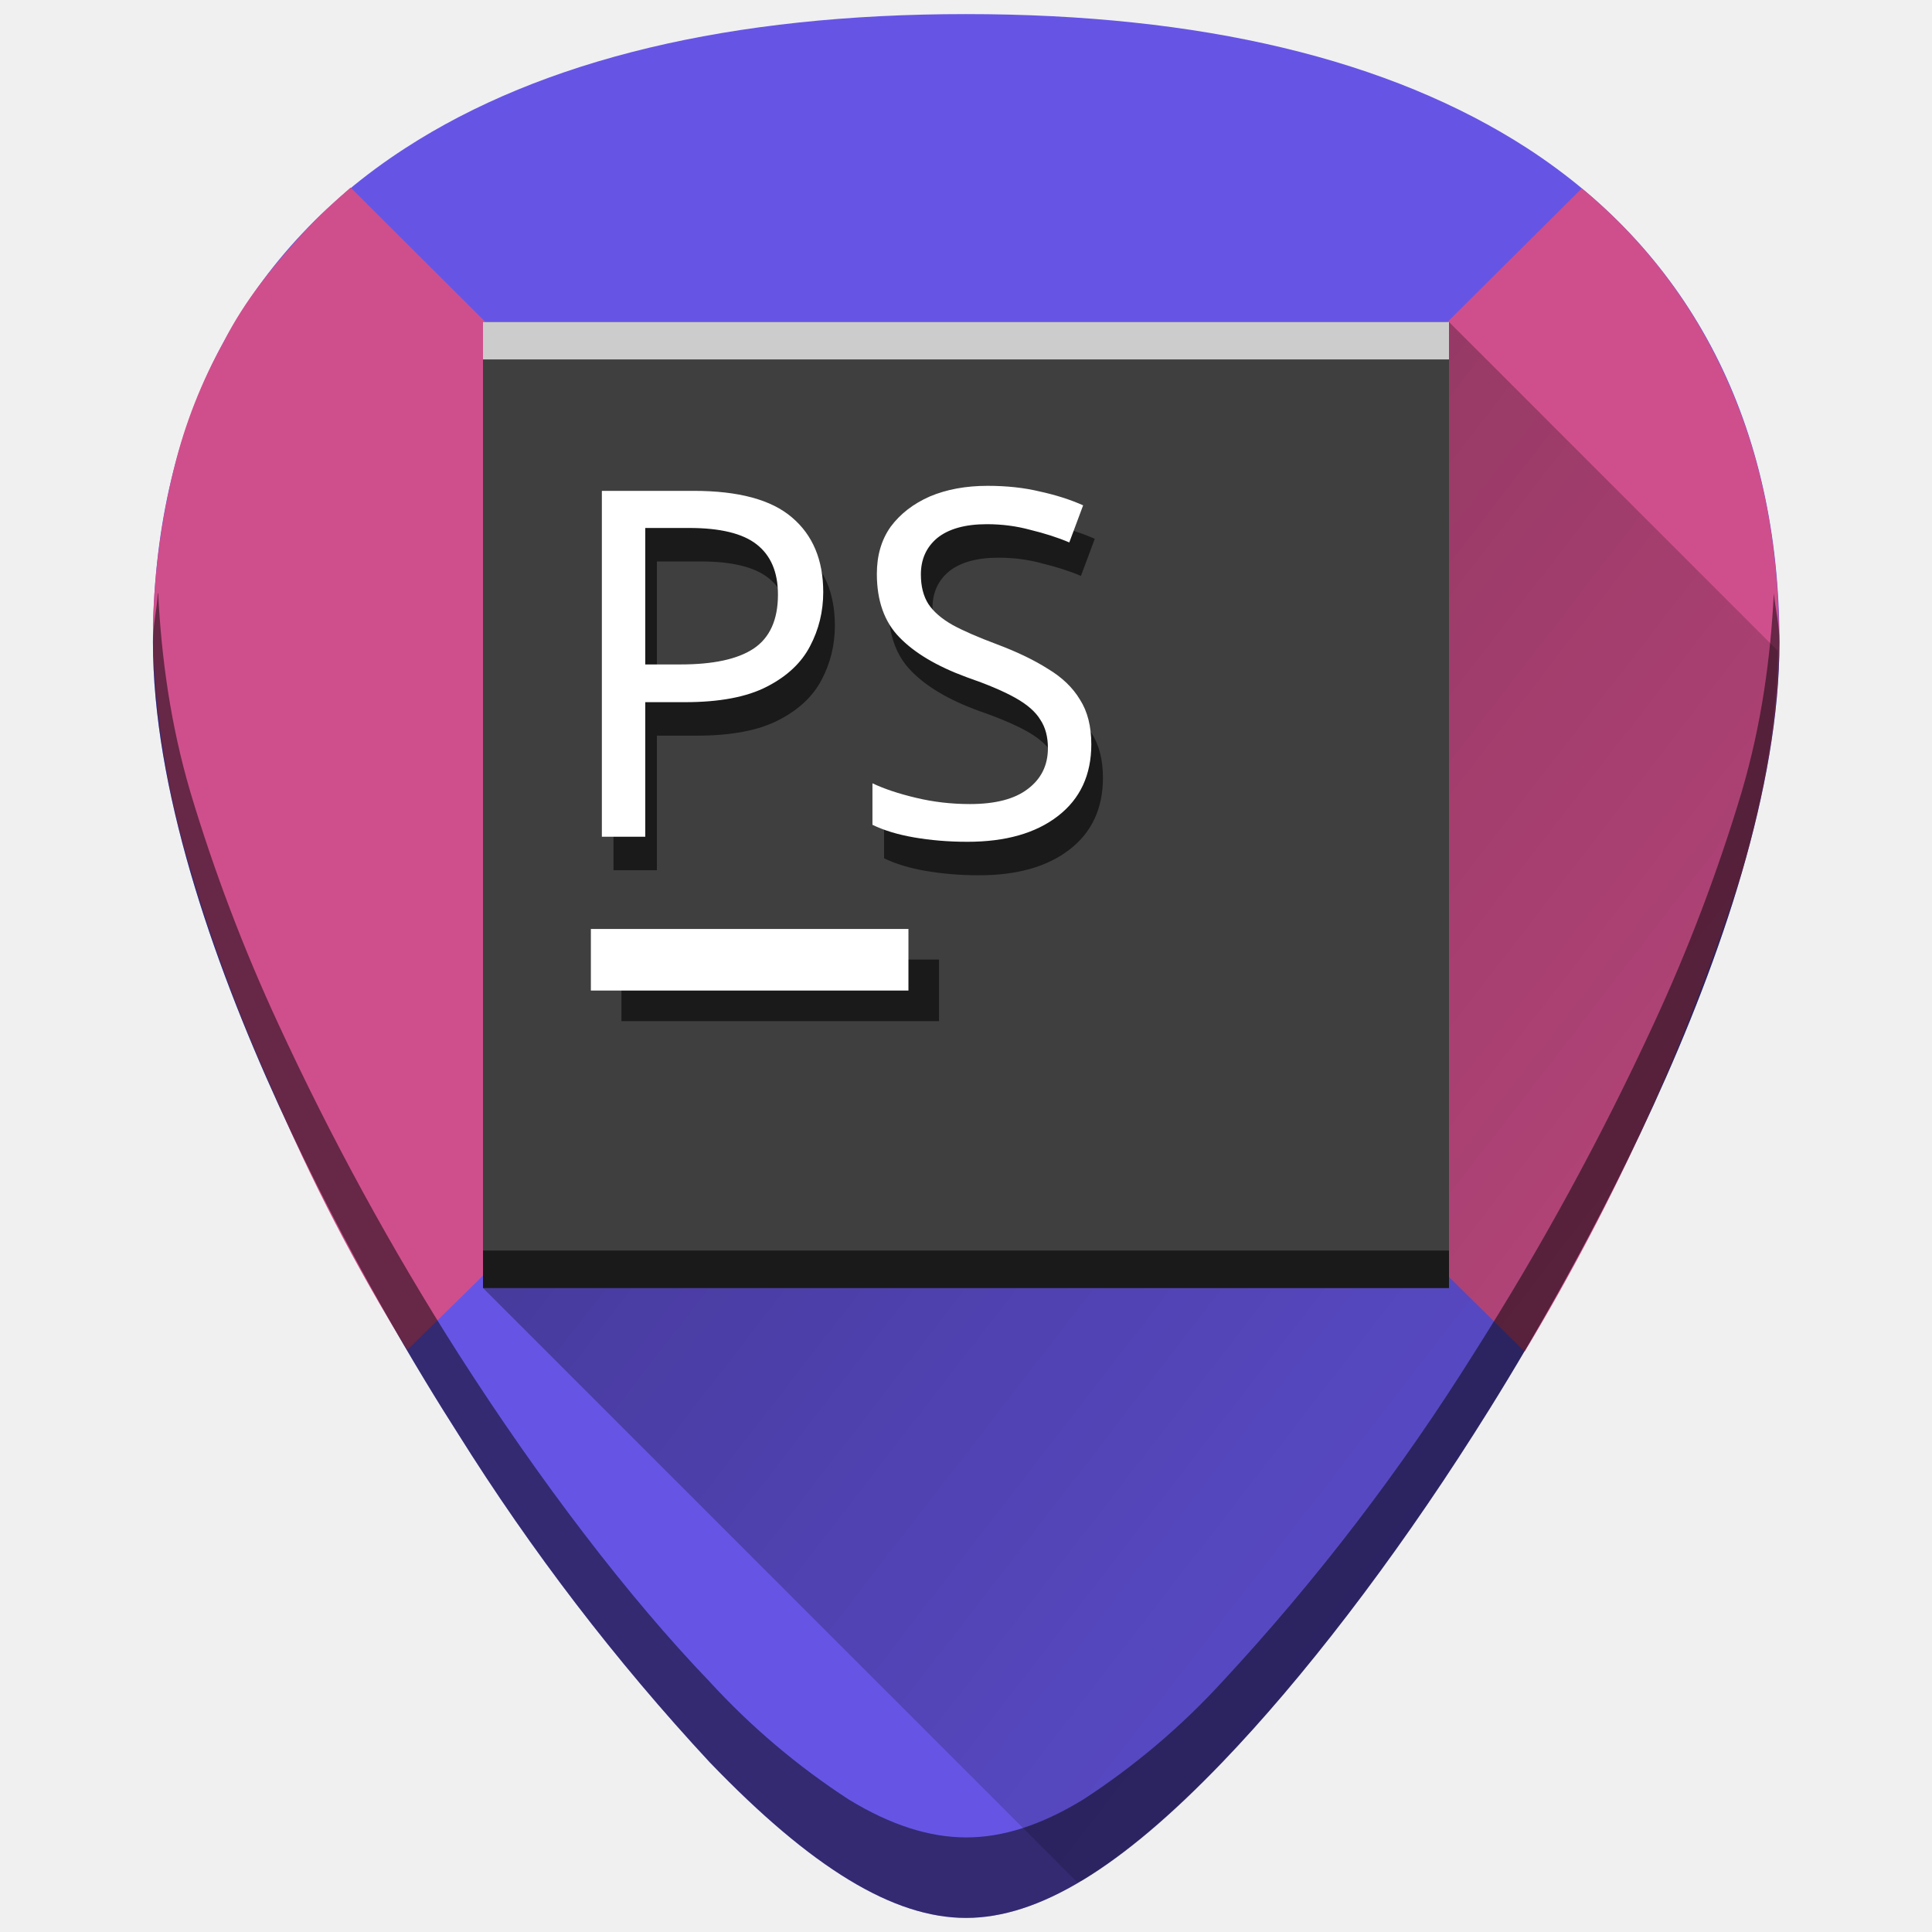
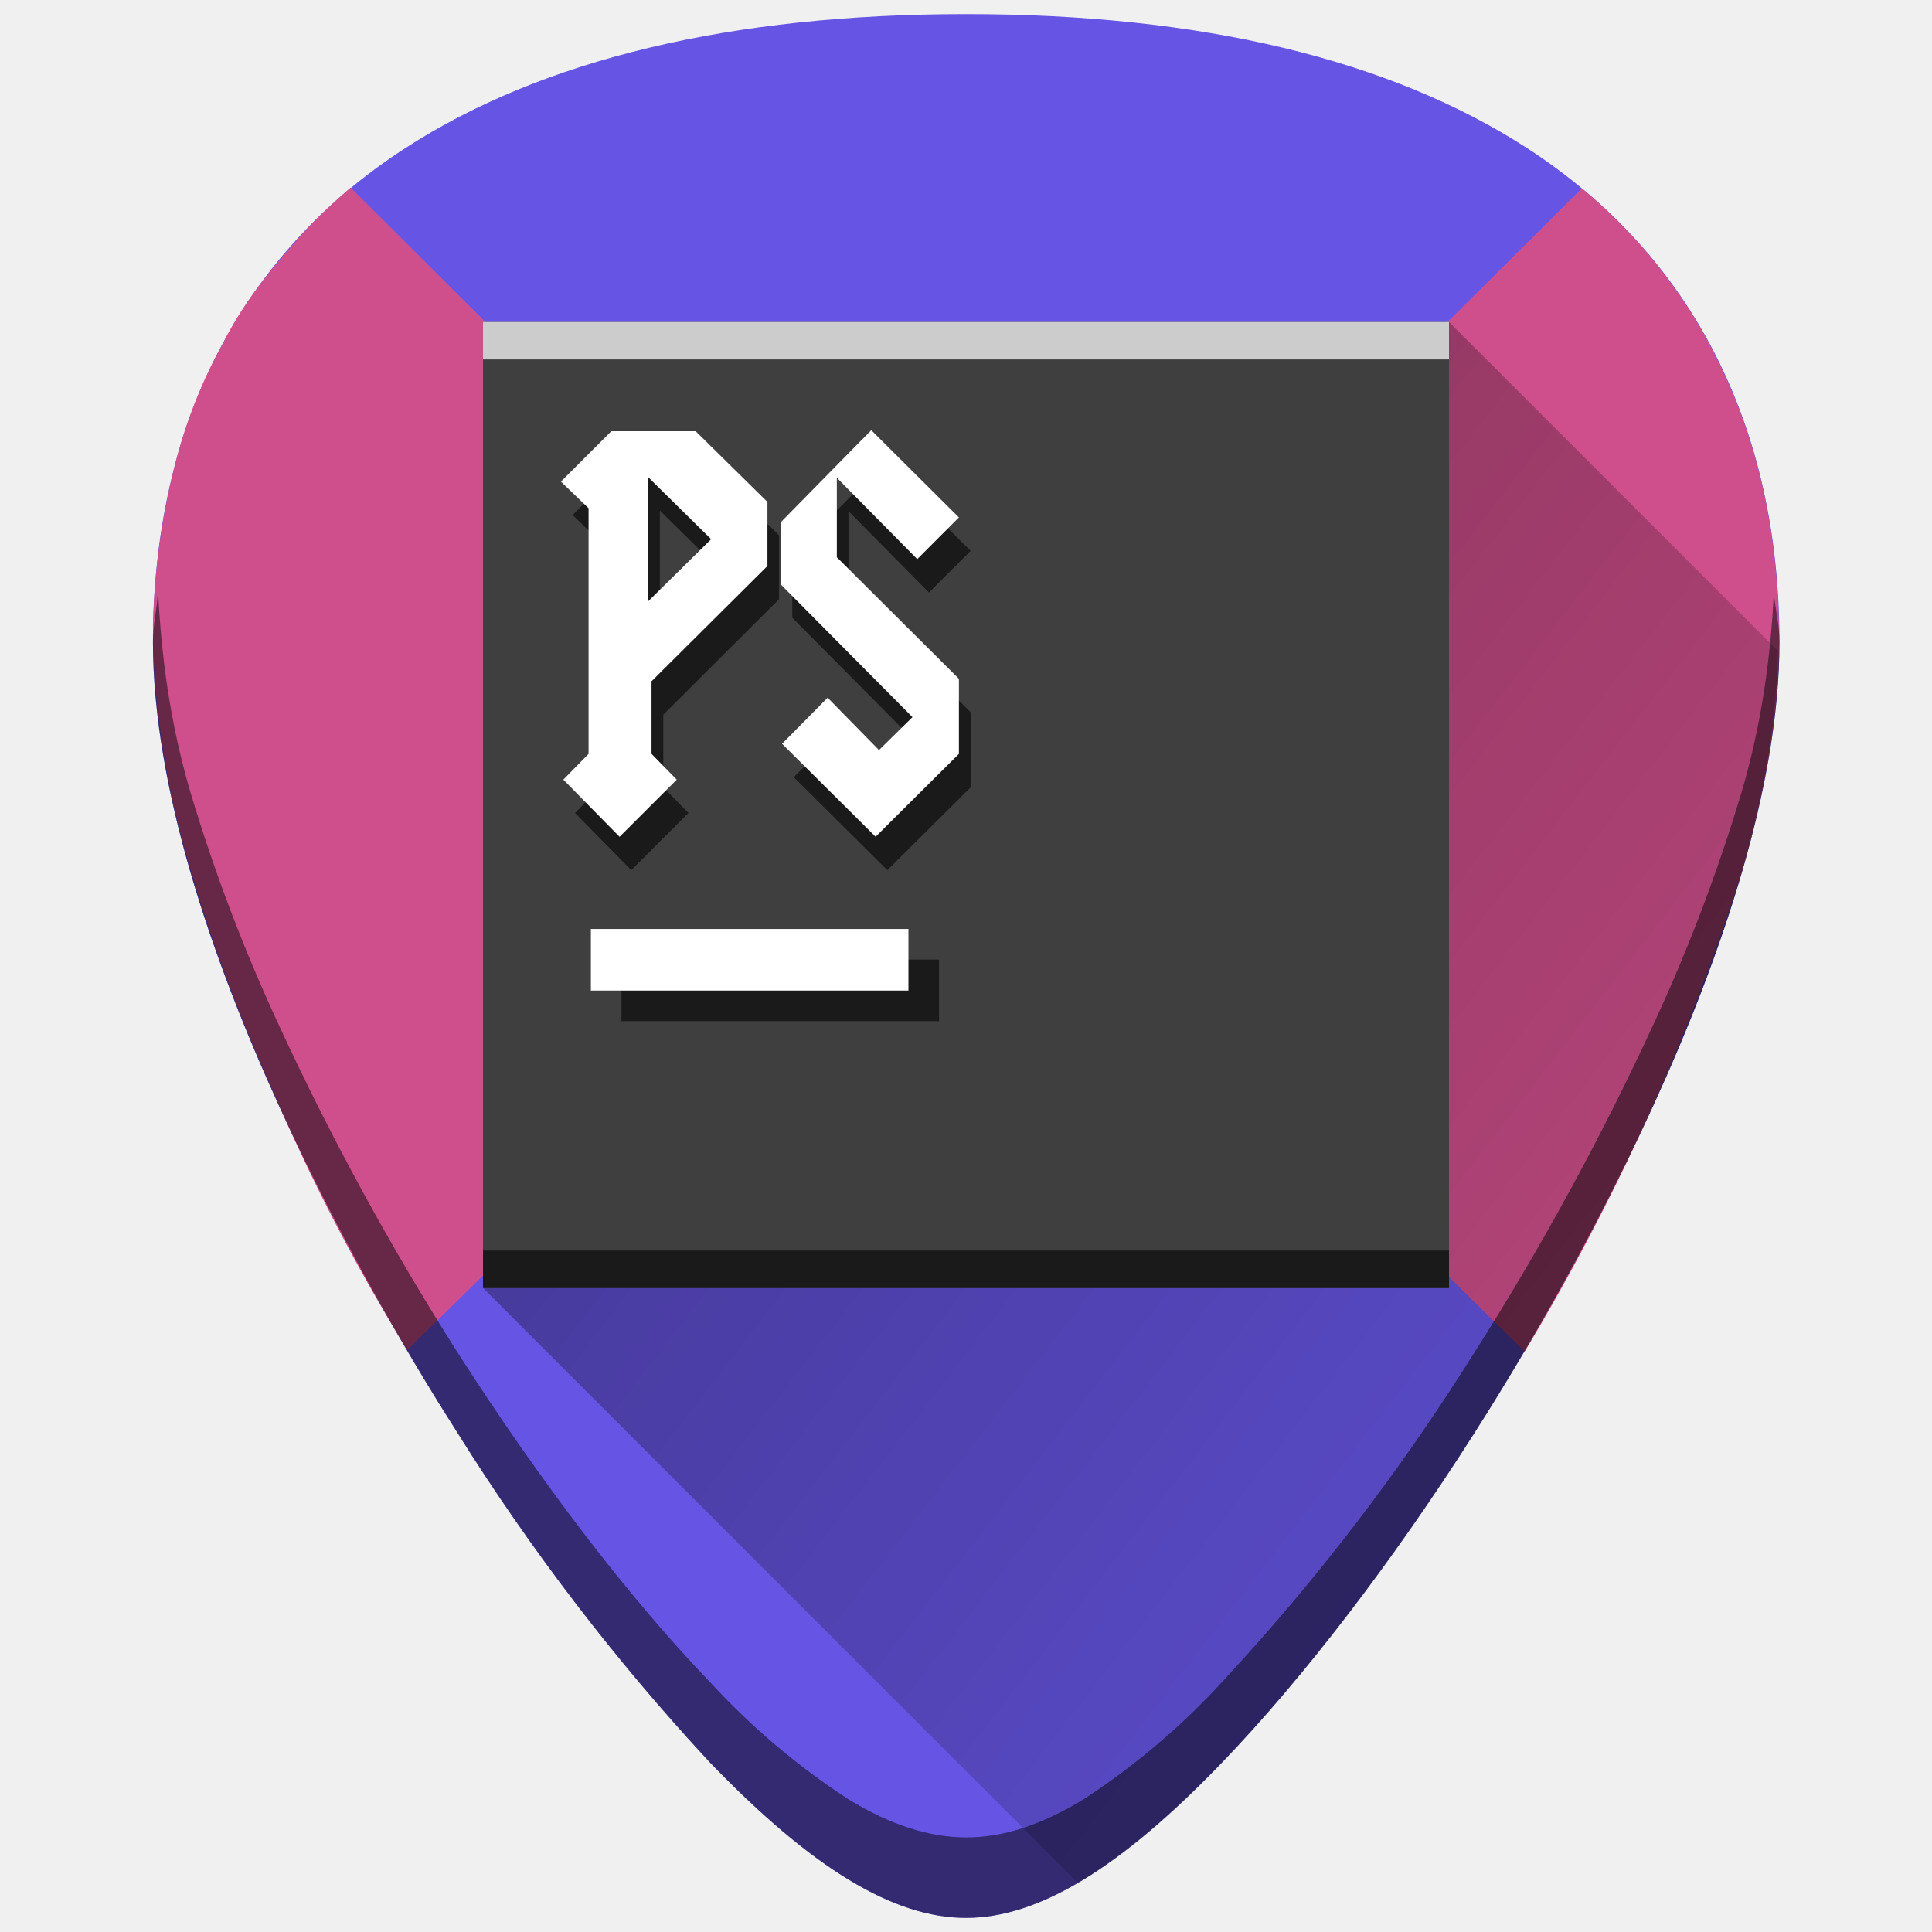
<svg xmlns="http://www.w3.org/2000/svg" xmlns:xlink="http://www.w3.org/1999/xlink" width="48" height="48" version="1">
  <defs>
    <linearGradient xlink:href="#a" id="b" gradientUnits="userSpaceOnUse" x1="2.76" y1="4.02" x2="53.62" y2="43.36" />
    <linearGradient id="a">
      <stop offset="0" stop-color="#040000" />
      <stop offset="1" stop-opacity="0" />
    </linearGradient>
  </defs>
  <path d="M24 .35c-5.83 0-10.52 1.12-13.93 3.33-4.1 2.65-6.27 6.9-6.27 12.27 0 7.23 5.8 16.89 7.58 19.67a54.47 54.47 0 0 0 6.25 8.16c2.54 2.64 4.57 3.87 6.37 3.87 1.8 0 3.83-1.23 6.37-3.87 2-2.08 4.22-4.97 6.25-8.16 1.78-2.78 7.59-12.44 7.59-19.67 0-5.37-2.17-9.61-6.27-12.27C34.52 1.47 29.84.35 24 .35z" fill="#6655e4" />
-   <path d="M8.71 4.66c-.4.35-.8.71-1.15 1.1-.78.86-1.48 1.7-2 2.73a12.5 12.5 0 0 0-1.23 3.12 18.2 18.2 0 0 0-.53 3.9c0 1.8.28 3.84.85 5.8a42 42 0 0 0 2.1 5.72 47.66 47.66 0 0 0 3.37 6.51L24 19.9zM37.88 33.58a56.18 56.18 0 0 0 5.39-11.9c.57-1.97.93-3.92.93-5.73 0-1.34-.13-2.62-.4-3.81a14.09 14.09 0 0 0-1.2-3.34 12.9 12.9 0 0 0-3.3-4.12L24 19.9z" fill="#cf4f8c" />
+   <path d="M8.71 4.66c-.4.35-.8.71-1.15 1.1-.78.86-1.48 1.7-2 2.73a12.5 12.5 0 0 0-1.23 3.12 18.2 18.2 0 0 0-.53 3.9c0 1.8.28 3.84.85 5.8a42 42 0 0 0 2.1 5.72 47.66 47.66 0 0 0 3.37 6.51L24 19.9zm29.17 28.92a56.18 56.18 0 0 0 5.39-11.9c.57-1.97.93-3.92.93-5.73 0-1.34-.13-2.62-.4-3.81a14.09 14.09 0 0 0-1.2-3.34 12.9 12.9 0 0 0-3.3-4.12L24 19.9z" fill="#cf4f8c" />
  <path d="M3.92 14.74c-.02.4-.12.78-.12 1.2 0 7.24 5.8 16.9 7.58 19.68a54.47 54.47 0 0 0 6.25 8.16c2.54 2.64 4.57 3.87 6.37 3.87 1.8 0 3.83-1.23 6.37-3.87 2-2.08 4.22-4.97 6.25-8.16 1.78-2.78 7.59-12.44 7.59-19.67 0-.43-.1-.8-.14-1.21-.08 1.59-.3 3.24-.8 4.94a43.17 43.17 0 0 1-2.19 5.77 69.67 69.67 0 0 1-4.46 8.17 54.47 54.47 0 0 1-6.25 8.16 18 18 0 0 1-3.46 2.93c-1.05.64-2 .94-2.9.94-.91 0-1.87-.3-2.92-.94a18 18 0 0 1-3.46-2.93c-2-2.08-4.21-4.97-6.25-8.16a69.4 69.4 0 0 1-4.46-8.17 43.04 43.04 0 0 1-2.19-5.77c-.5-1.7-.72-3.35-.8-4.94z" opacity=".5" />
  <path d="M26.76 46.76c.05-.03.1-.02.15-.05 1.05-.64 2.2-1.6 3.46-2.93 2-2.08 4.22-4.97 6.25-8.16a69.4 69.4 0 0 0 4.46-8.17c.84-1.83 1.62-3.8 2.19-5.77.55-1.89.87-3.76.9-5.51L36 8 12 32z" opacity=".5" fill="url(#b)" />
  <path fill="#3f3f3f" d="M12 8h24v24H12z" />
  <rect width="7.89" height="1.53" x="15.44" y="23.84" rx="0" ry="0" fill="#1a1a1a" />
  <rect width="7.89" height="1.53" x="14.68" y="23.08" rx="0" ry="0" fill="#fff" />
  <path fill="#ccc" d="M12 8h24v.93H12z" />
  <path fill="#1a1a1a" d="M12 31.07h24V32H12z" />
-   <text style="line-height:1.25;-inkscape-font-specification:squealer" x="14.07" y="21.62" font-weight="400" font-size="12.04" font-family="squealer" letter-spacing="0" word-spacing="0" fill="#1a1a1a" stroke-width=".9">
-     <tspan x="14.07" y="21.62">PS</tspan>
-   </text>
-   <text style="line-height:1.25;-inkscape-font-specification:squealer" x="13.78" y="20.79" font-weight="400" font-size="12.04" font-family="squealer" letter-spacing="0" word-spacing="0" fill="#fff" stroke-width=".9">
-     <tspan x="13.78" y="20.79">PS</tspan>
-   </text>
+   <path style="line-height:1.25;-inkscape-font-specification:squealer" d="M21.936 11.518l-2.252 2.289v1.54l3.275 3.3-.83.818-1.277-1.3-1.131 1.144 2.324 2.31 2.07-2.058v-1.866l-3.035-3.021v-1.975l2 2.022 1.035-1.035zm-6.457.025l-1.252 1.252.685.662v6.104l-.625.638 1.397 1.42 1.42-1.42-.625-.638v-1.805l2.876-2.867V13.3l-1.78-1.758zm.916 1.143l1.564 1.54-1.564 1.544z" font-weight="400" font-size="12.04" font-family="squealer" letter-spacing="0" word-spacing="0" fill="#1a1a1a" />
+   <path style="line-height:1.25;-inkscape-font-specification:squealer" d="M21.646 10.688l-2.251 2.289v1.54l3.275 3.3-.832.818-1.276-1.301-1.132 1.145 2.324 2.31 2.07-2.059v-1.865l-3.033-3.021v-1.975l1.998 2.022 1.035-1.036zm-6.457.025l-1.253 1.252.687.662v6.103l-.627.64 1.397 1.42 1.421-1.42-.627-.64v-1.804l2.88-2.865v-1.59l-1.784-1.758zm.915 1.142l1.564 1.541-1.564 1.543z" font-weight="400" font-size="12.04" font-family="squealer" letter-spacing="0" word-spacing="0" fill="#fff" />
</svg>
